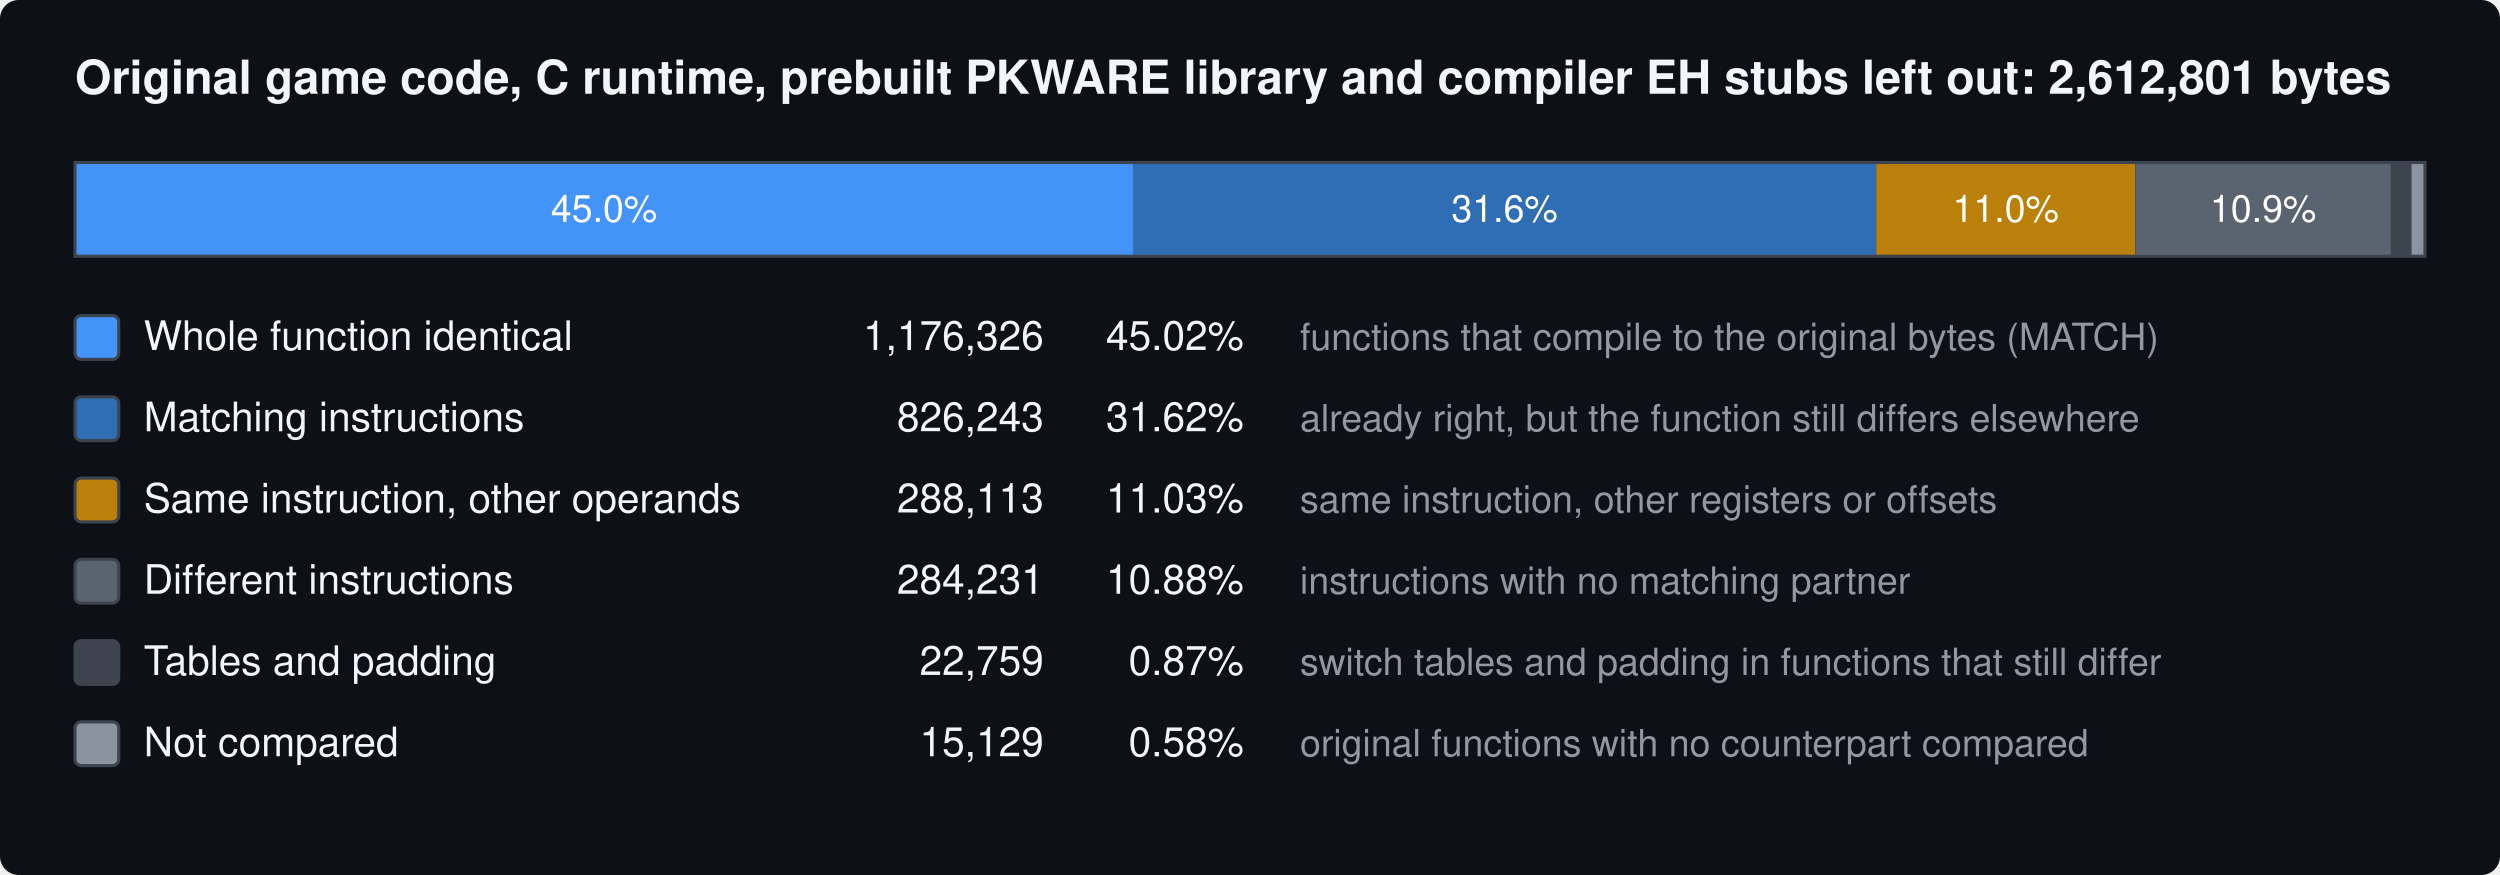
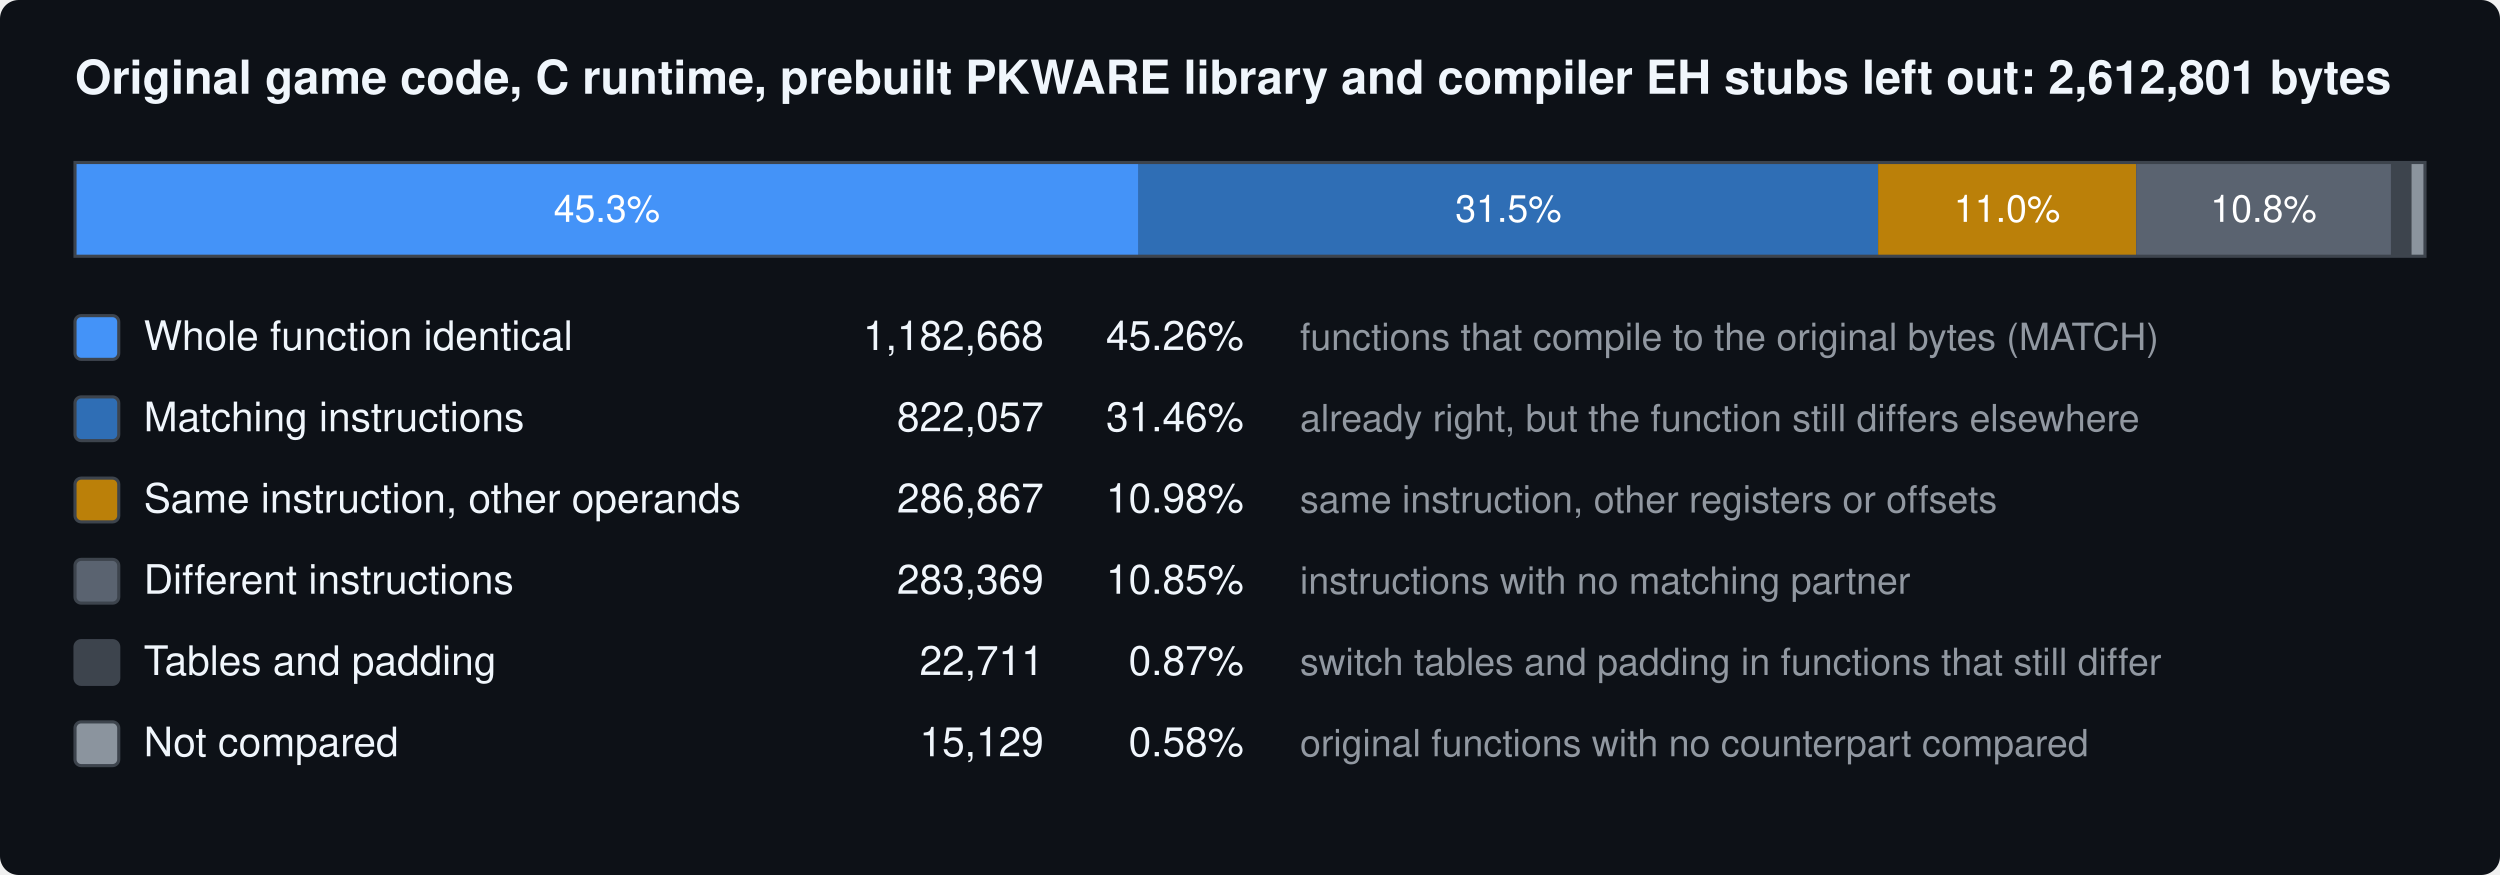
<svg xmlns="http://www.w3.org/2000/svg" width="800" height="280" viewBox="0 0 800 280" font-family="system-ui, -apple-system, Segoe UI, Helvetica, Arial, sans-serif">
  <rect width="800" height="280" rx="6" fill="#0d1117" />
  <text x="24" y="30" font-size="15" font-weight="600" fill="#f0f6fc">Original game code, C runtime, prebuilt PKWARE library and compiler EH stubs left out: 2,612,801 bytes</text>
-   <rect x="24.00" y="52" width="338.56" height="30" fill="#4493f8" />
-   <text x="193.28" y="71" font-size="12" text-anchor="middle" fill="#ffffff">45.0%</text>
-   <rect x="362.56" y="52" width="237.80" height="30" fill="#2f6eb5" />
-   <text x="481.46" y="71" font-size="12" text-anchor="middle" fill="#ffffff">31.6%</text>
-   <rect x="600.37" y="52" width="82.92" height="30" fill="#bb8009" />
-   <text x="641.83" y="71" font-size="12" text-anchor="middle" fill="#ffffff">11.0%</text>
-   <rect x="683.29" y="52" width="81.81" height="30" fill="#5a6370" />
-   <text x="724.19" y="71" font-size="12" text-anchor="middle" fill="#ffffff">10.9%</text>
-   <rect x="765.10" y="52" width="6.55" height="30" fill="#3d444d" />
+   <rect x="24.00" y="52" width="340.39" height="30" fill="#4493f8" />
+   <text x="194.19" y="71" font-size="12" text-anchor="middle" fill="#ffffff">45.3%</text>
+   <rect x="364.39" y="52" width="236.60" height="30" fill="#2f6eb5" />
+   <text x="482.69" y="71" font-size="12" text-anchor="middle" fill="#ffffff">31.5%</text>
+   <rect x="600.99" y="52" width="82.56" height="30" fill="#bb8009" />
+   <text x="642.27" y="71" font-size="12" text-anchor="middle" fill="#ffffff">11.0%</text>
+   <rect x="683.55" y="52" width="81.56" height="30" fill="#5a6370" />
+   <text x="724.33" y="71" font-size="12" text-anchor="middle" fill="#ffffff">10.8%</text>
+   <rect x="765.11" y="52" width="6.54" height="30" fill="#3d444d" />
  <rect x="771.65" y="52" width="4.35" height="30" fill="#8b949e" />
  <rect x="24" y="52" width="752" height="30" fill="none" stroke="#3d444d" />
  <rect x="24" y="101" width="14" height="14" rx="2" fill="#4493f8" stroke="#3d444d" />
  <text x="46" y="112" font-size="13" fill="#f0f6fc">Whole function identical</text>
-   <text x="334" y="112" font-size="13" text-anchor="end" fill="#f0f6fc">1,176,326</text>
-   <text x="398" y="112" font-size="13" text-anchor="end" fill="#f0f6fc">45.02%</text>
+   <text x="334" y="112" font-size="13" text-anchor="end" fill="#f0f6fc">1,182,668</text>
+   <text x="398" y="112" font-size="13" text-anchor="end" fill="#f0f6fc">45.26%</text>
  <text x="416" y="112" font-size="12" fill="#9198a1">functions that compile to the original bytes (MATCH)</text>
  <rect x="24" y="127" width="14" height="14" rx="2" fill="#2f6eb5" stroke="#3d444d" />
  <text x="46" y="138" font-size="13" fill="#f0f6fc">Matching instructions</text>
-   <text x="334" y="138" font-size="13" text-anchor="end" fill="#f0f6fc">826,243</text>
-   <text x="398" y="138" font-size="13" text-anchor="end" fill="#f0f6fc">31.62%</text>
+   <text x="334" y="138" font-size="13" text-anchor="end" fill="#f0f6fc">822,057</text>
+   <text x="398" y="138" font-size="13" text-anchor="end" fill="#f0f6fc">31.46%</text>
  <text x="416" y="138" font-size="12" fill="#9198a1">already right, but the function still differs elsewhere</text>
  <rect x="24" y="153" width="14" height="14" rx="2" fill="#bb8009" stroke="#3d444d" />
  <text x="46" y="164" font-size="13" fill="#f0f6fc">Same instruction, other operands</text>
-   <text x="334" y="164" font-size="13" text-anchor="end" fill="#f0f6fc">288,113</text>
-   <text x="398" y="164" font-size="13" text-anchor="end" fill="#f0f6fc">11.03%</text>
+   <text x="334" y="164" font-size="13" text-anchor="end" fill="#f0f6fc">286,867</text>
+   <text x="398" y="164" font-size="13" text-anchor="end" fill="#f0f6fc">10.98%</text>
  <text x="416" y="164" font-size="12" fill="#9198a1">same instruction, other registers or offsets</text>
  <rect x="24" y="179" width="14" height="14" rx="2" fill="#5a6370" stroke="#3d444d" />
  <text x="46" y="190" font-size="13" fill="#f0f6fc">Different instructions</text>
-   <text x="334" y="190" font-size="13" text-anchor="end" fill="#f0f6fc">284,231</text>
-   <text x="398" y="190" font-size="13" text-anchor="end" fill="#f0f6fc">10.88%</text>
+   <text x="334" y="190" font-size="13" text-anchor="end" fill="#f0f6fc">283,369</text>
+   <text x="398" y="190" font-size="13" text-anchor="end" fill="#f0f6fc">10.85%</text>
  <text x="416" y="190" font-size="12" fill="#9198a1">instructions with no matching partner</text>
  <rect x="24" y="205" width="14" height="14" rx="2" fill="#3d444d" stroke="#3d444d" />
  <text x="46" y="216" font-size="13" fill="#f0f6fc">Tables and padding</text>
-   <text x="334" y="216" font-size="13" text-anchor="end" fill="#f0f6fc">22,759</text>
+   <text x="334" y="216" font-size="13" text-anchor="end" fill="#f0f6fc">22,711</text>
  <text x="398" y="216" font-size="13" text-anchor="end" fill="#f0f6fc">0.87%</text>
  <text x="416" y="216" font-size="12" fill="#9198a1">switch tables and padding in functions that still differ</text>
  <rect x="24" y="231" width="14" height="14" rx="2" fill="#8b949e" stroke="#3d444d" />
  <text x="46" y="242" font-size="13" fill="#f0f6fc">Not compared</text>
  <text x="334" y="242" font-size="13" text-anchor="end" fill="#f0f6fc">15,129</text>
  <text x="398" y="242" font-size="13" text-anchor="end" fill="#f0f6fc">0.58%</text>
  <text x="416" y="242" font-size="12" fill="#9198a1">original functions with no counterpart compared</text>
</svg>
